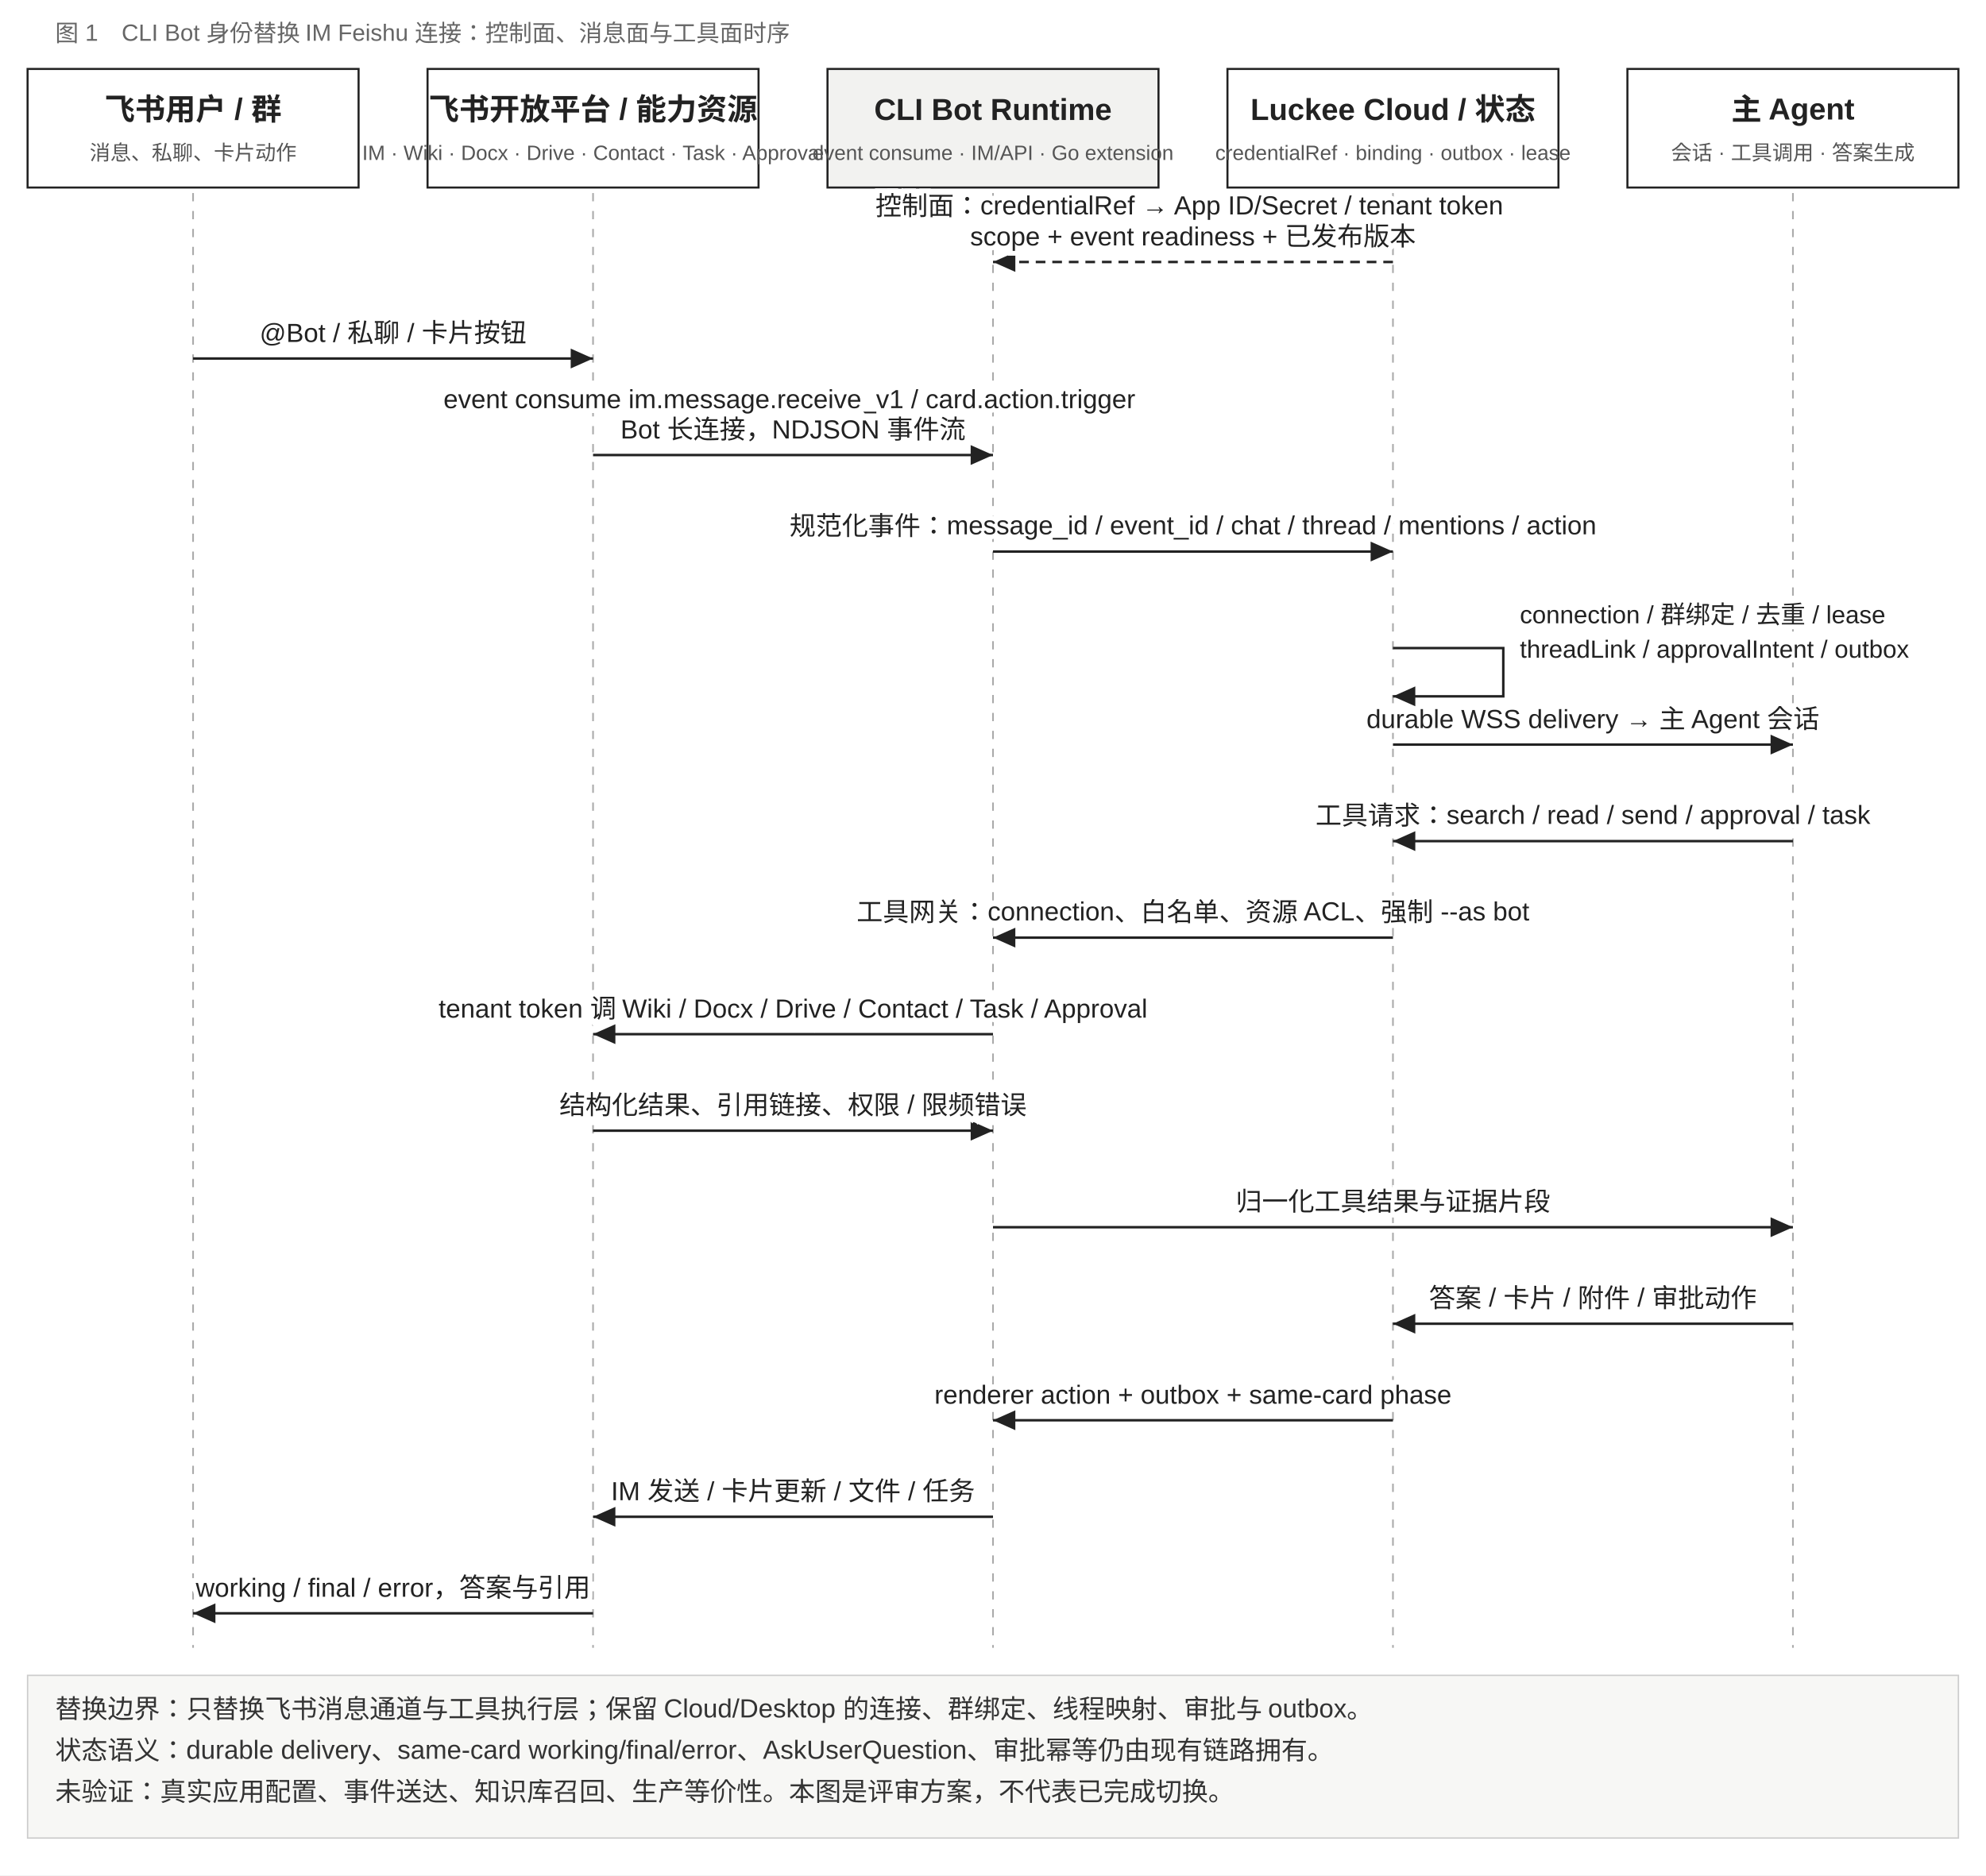
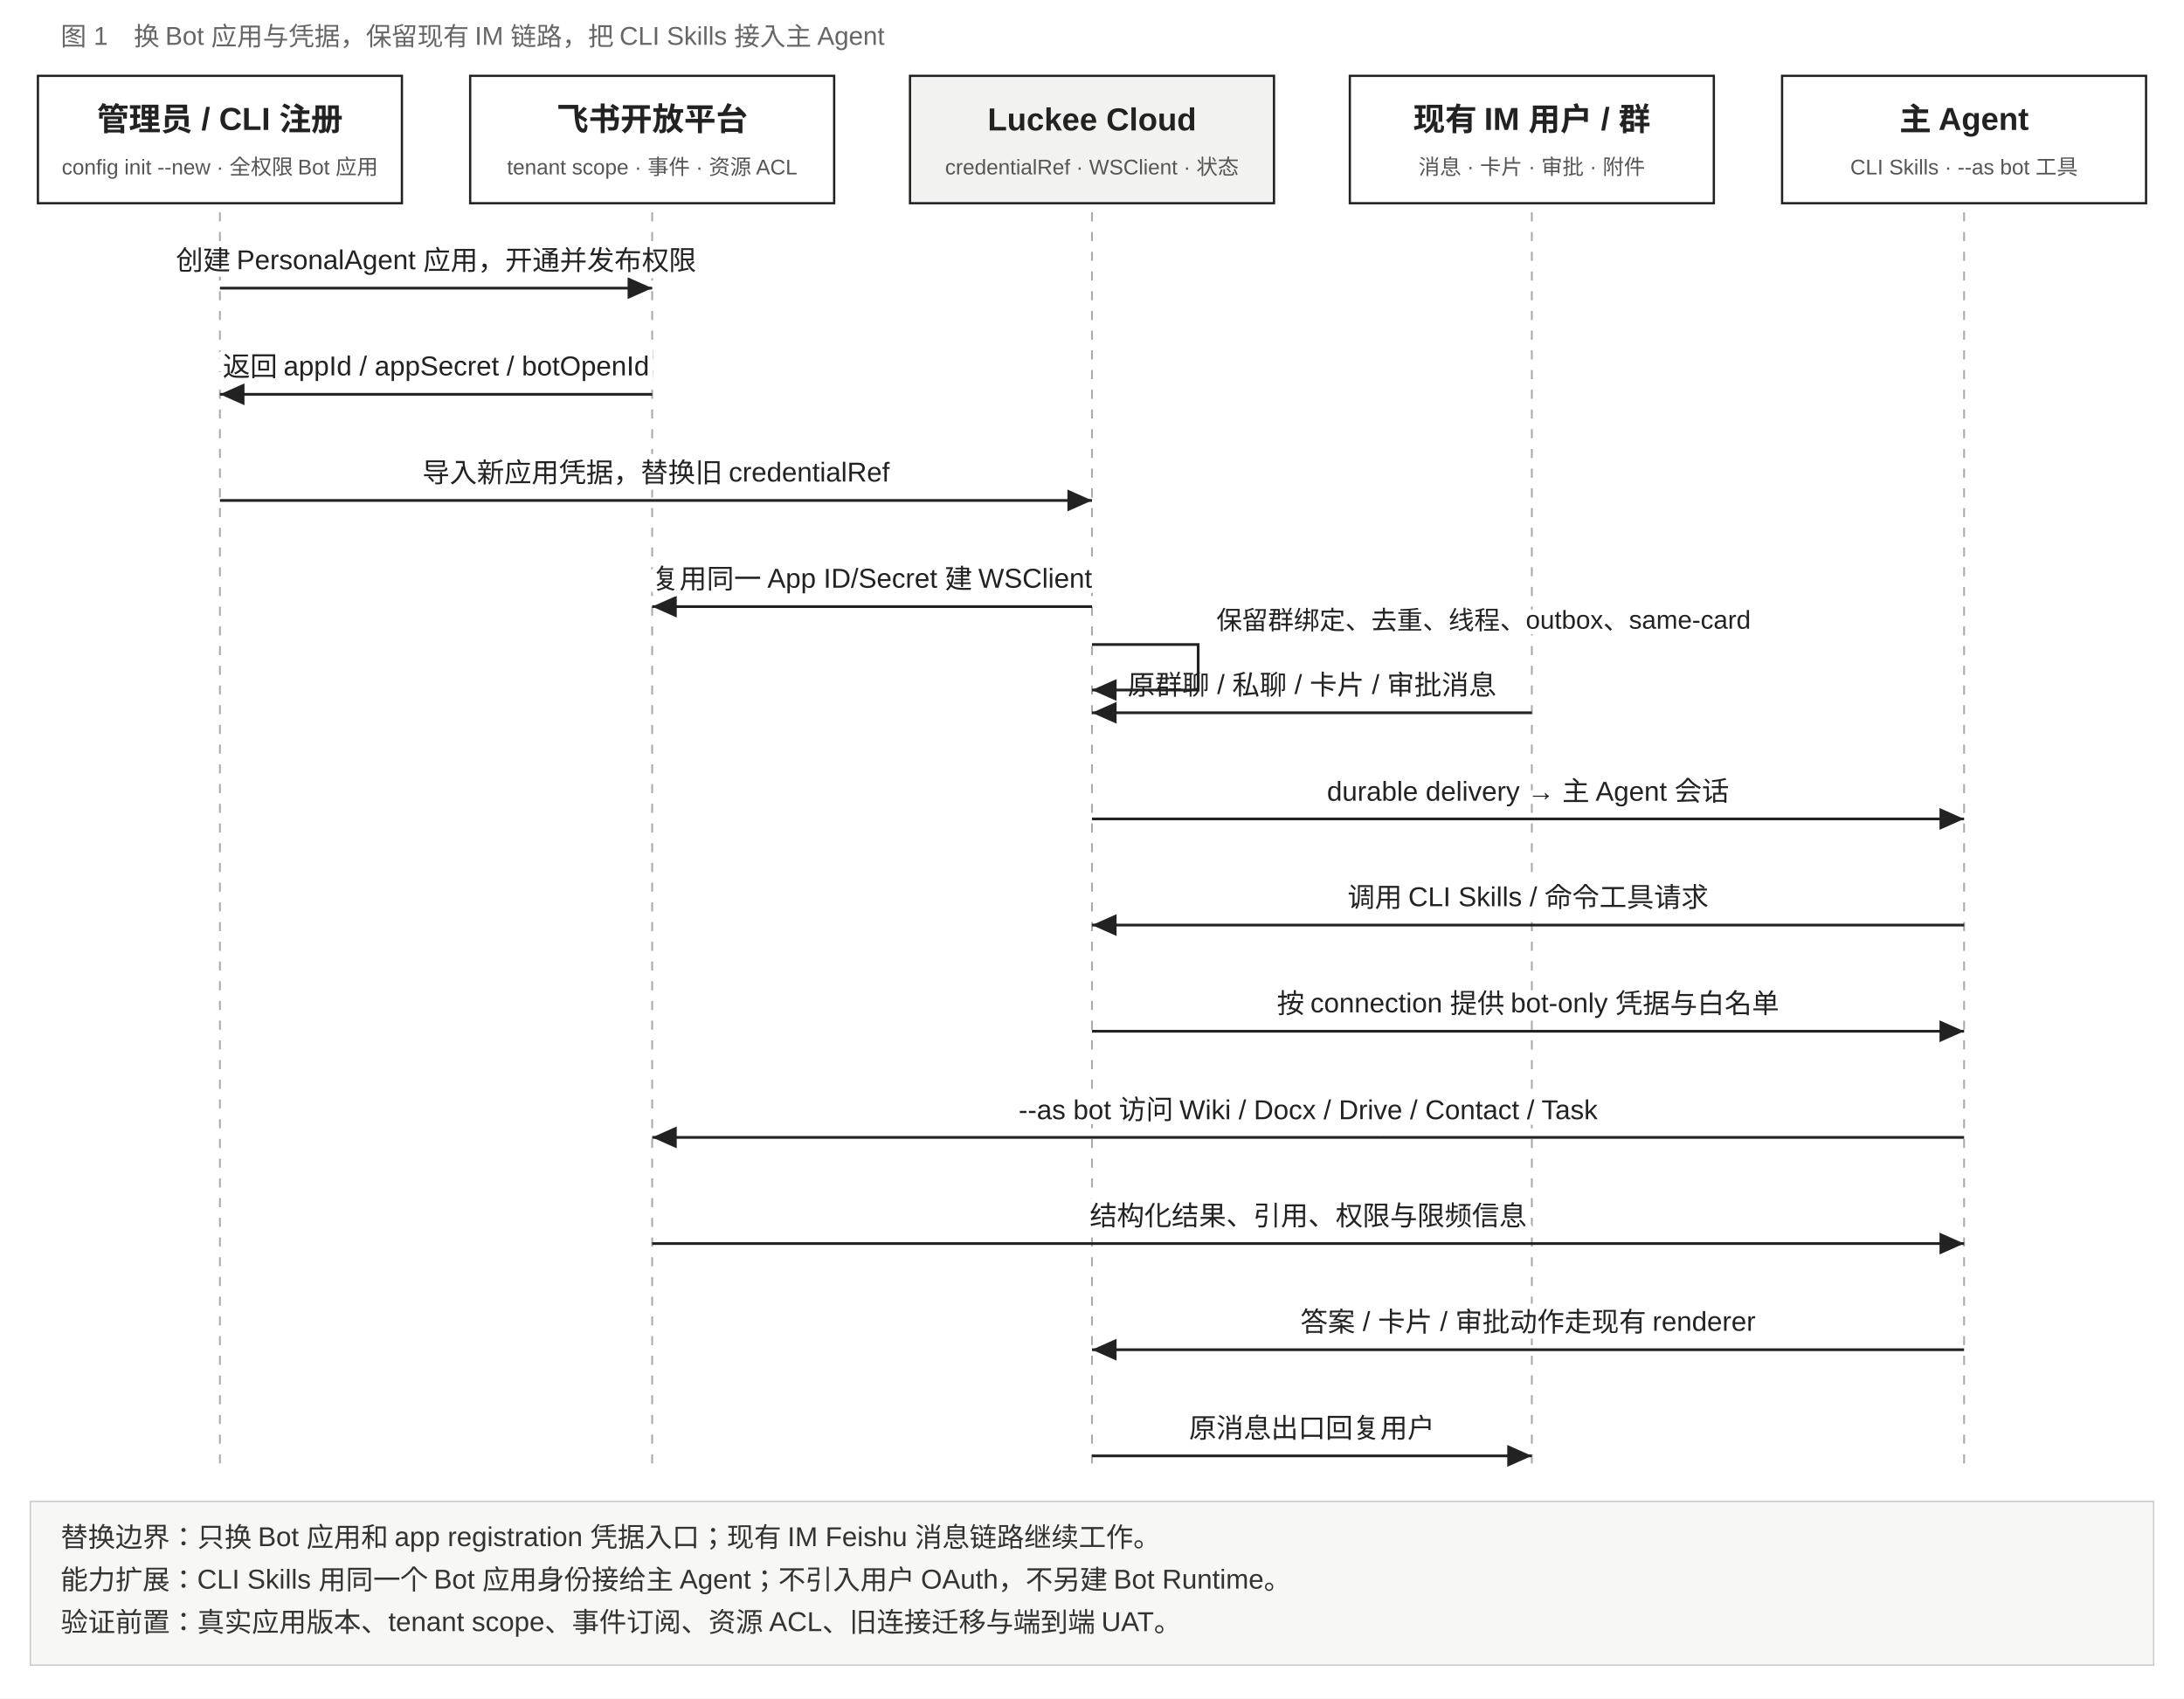
- <svg xmlns="http://www.w3.org/2000/svg" width="1440" height="1360" viewBox="0 0 1440 1360">
+ <svg xmlns="http://www.w3.org/2000/svg" width="1440" height="1120" viewBox="0 0 1440 1120">
  <defs>
-     <marker id="arrow" markerWidth="10" markerHeight="8" refX="9" refY="4" orient="auto" markerUnits="strokeWidth">
+     <marker id="a" markerWidth="10" markerHeight="8" refX="9" refY="4" orient="auto" markerUnits="strokeWidth">
      <path d="M0,0 L0,8 L9,4 z" fill="#222" />
    </marker>
  </defs>
  <rect width="100%" height="100%" fill="#fff" />
-   <text x="40" y="30" font-family="Arial, PingFang SC, sans-serif" font-size="17" fill="#666">图 1　CLI Bot 身份替换 IM Feishu 连接：控制面、消息面与工具面时序</text>
-   <rect x="20" y="50" width="240" height="86" fill="#fff" stroke="#222" stroke-width="1.5" />
-   <text x="140" y="87" text-anchor="middle" font-family="Arial, 'PingFang SC', 'Microsoft YaHei', sans-serif" font-size="22" font-weight="700" fill="#222">飞书用户 / 群</text>
-   <text x="140" y="116" text-anchor="middle" font-family="Arial, 'PingFang SC', 'Microsoft YaHei', sans-serif" font-size="15" fill="#555">消息、私聊、卡片动作</text>
-   <line x1="140" y1="140" x2="140" y2="1195" stroke="#aaa" stroke-width="1.2" stroke-dasharray="6 7" />
-   <rect x="310" y="50" width="240" height="86" fill="#fff" stroke="#222" stroke-width="1.5" />
-   <text x="430" y="87" text-anchor="middle" font-family="Arial, 'PingFang SC', 'Microsoft YaHei', sans-serif" font-size="22" font-weight="700" fill="#222">飞书开放平台 / 能力资源</text>
-   <text x="430" y="116" text-anchor="middle" font-family="Arial, 'PingFang SC', 'Microsoft YaHei', sans-serif" font-size="15" fill="#555">IM · Wiki · Docx · Drive · Contact · Task · Approval</text>
-   <line x1="430" y1="140" x2="430" y2="1195" stroke="#aaa" stroke-width="1.2" stroke-dasharray="6 7" />
-   <rect x="600" y="50" width="240" height="86" fill="#f2f2f0" stroke="#222" stroke-width="1.5" />
-   <text x="720" y="87" text-anchor="middle" font-family="Arial, 'PingFang SC', 'Microsoft YaHei', sans-serif" font-size="22" font-weight="700" fill="#222">CLI Bot Runtime</text>
-   <text x="720" y="116" text-anchor="middle" font-family="Arial, 'PingFang SC', 'Microsoft YaHei', sans-serif" font-size="15" fill="#555">event consume · IM/API · Go extension</text>
-   <line x1="720" y1="140" x2="720" y2="1195" stroke="#aaa" stroke-width="1.2" stroke-dasharray="6 7" />
-   <rect x="890" y="50" width="240" height="86" fill="#fff" stroke="#222" stroke-width="1.5" />
-   <text x="1010" y="87" text-anchor="middle" font-family="Arial, 'PingFang SC', 'Microsoft YaHei', sans-serif" font-size="22" font-weight="700" fill="#222">Luckee Cloud / 状态</text>
-   <text x="1010" y="116" text-anchor="middle" font-family="Arial, 'PingFang SC', 'Microsoft YaHei', sans-serif" font-size="15" fill="#555">credentialRef · binding · outbox · lease</text>
-   <line x1="1010" y1="140" x2="1010" y2="1195" stroke="#aaa" stroke-width="1.2" stroke-dasharray="6 7" />
-   <rect x="1180" y="50" width="240" height="86" fill="#fff" stroke="#222" stroke-width="1.5" />
-   <text x="1300" y="87" text-anchor="middle" font-family="Arial, 'PingFang SC', 'Microsoft YaHei', sans-serif" font-size="22" font-weight="700" fill="#222">主 Agent</text>
-   <text x="1300" y="116" text-anchor="middle" font-family="Arial, 'PingFang SC', 'Microsoft YaHei', sans-serif" font-size="15" fill="#555">会话 · 工具调用 · 答案生成</text>
-   <line x1="1300" y1="140" x2="1300" y2="1195" stroke="#aaa" stroke-width="1.2" stroke-dasharray="6 7" />
-   <line x1="1010" y1="190" x2="720" y2="190" stroke="#222" stroke-width="1.8" marker-end="url(#arrow)" stroke-dasharray="7 5" />
-   <text x="865.0" y="156" text-anchor="middle" font-family="Arial, 'PingFang SC', 'Microsoft YaHei', sans-serif" font-size="19" fill="#222" style="paint-order:stroke;stroke:#fff;stroke-width:7px">
-     <tspan x="865.0" dy="0">控制面：credentialRef → App ID/Secret / tenant token</tspan>
-     <tspan x="865.0" dy="22">scope + event readiness + 已发布版本</tspan>
+   <text x="40" y="30" font-family="Arial, 'PingFang SC', 'Microsoft YaHei', sans-serif" font-size="17" fill="#666">图 1　换 Bot 应用与凭据，保留现有 IM 链路，把 CLI Skills 接入主 Agent</text>
+   <rect x="25" y="50" width="240" height="84" fill="#fff" stroke="#222" stroke-width="1.5" />
+   <text x="145" y="86" text-anchor="middle" font-family="Arial, 'PingFang SC', 'Microsoft YaHei', sans-serif" font-size="21" font-weight="700" fill="#222">管理员 / CLI 注册</text>
+   <text x="145" y="115" text-anchor="middle" font-family="Arial, 'PingFang SC', 'Microsoft YaHei', sans-serif" font-size="14" fill="#555">config init --new · 全权限 Bot 应用</text>
+   <line x1="145" y1="140" x2="145" y2="970" stroke="#aaa" stroke-width="1.2" stroke-dasharray="6 7" />
+   <rect x="310" y="50" width="240" height="84" fill="#fff" stroke="#222" stroke-width="1.5" />
+   <text x="430" y="86" text-anchor="middle" font-family="Arial, 'PingFang SC', 'Microsoft YaHei', sans-serif" font-size="21" font-weight="700" fill="#222">飞书开放平台</text>
+   <text x="430" y="115" text-anchor="middle" font-family="Arial, 'PingFang SC', 'Microsoft YaHei', sans-serif" font-size="14" fill="#555">tenant scope · 事件 · 资源 ACL</text>
+   <line x1="430" y1="140" x2="430" y2="970" stroke="#aaa" stroke-width="1.2" stroke-dasharray="6 7" />
+   <rect x="600" y="50" width="240" height="84" fill="#f2f2f0" stroke="#222" stroke-width="1.5" />
+   <text x="720" y="86" text-anchor="middle" font-family="Arial, 'PingFang SC', 'Microsoft YaHei', sans-serif" font-size="21" font-weight="700" fill="#222">Luckee Cloud</text>
+   <text x="720" y="115" text-anchor="middle" font-family="Arial, 'PingFang SC', 'Microsoft YaHei', sans-serif" font-size="14" fill="#555">credentialRef · WSClient · 状态</text>
+   <line x1="720" y1="140" x2="720" y2="970" stroke="#aaa" stroke-width="1.2" stroke-dasharray="6 7" />
+   <rect x="890" y="50" width="240" height="84" fill="#fff" stroke="#222" stroke-width="1.5" />
+   <text x="1010" y="86" text-anchor="middle" font-family="Arial, 'PingFang SC', 'Microsoft YaHei', sans-serif" font-size="21" font-weight="700" fill="#222">现有 IM 用户 / 群</text>
+   <text x="1010" y="115" text-anchor="middle" font-family="Arial, 'PingFang SC', 'Microsoft YaHei', sans-serif" font-size="14" fill="#555">消息 · 卡片 · 审批 · 附件</text>
+   <line x1="1010" y1="140" x2="1010" y2="970" stroke="#aaa" stroke-width="1.2" stroke-dasharray="6 7" />
+   <rect x="1175" y="50" width="240" height="84" fill="#fff" stroke="#222" stroke-width="1.5" />
+   <text x="1295" y="86" text-anchor="middle" font-family="Arial, 'PingFang SC', 'Microsoft YaHei', sans-serif" font-size="21" font-weight="700" fill="#222">主 Agent</text>
+   <text x="1295" y="115" text-anchor="middle" font-family="Arial, 'PingFang SC', 'Microsoft YaHei', sans-serif" font-size="14" fill="#555">CLI Skills · --as bot 工具</text>
+   <line x1="1295" y1="140" x2="1295" y2="970" stroke="#aaa" stroke-width="1.2" stroke-dasharray="6 7" />
+   <line x1="145" y1="190" x2="430" y2="190" stroke="#222" stroke-width="1.8" marker-end="url(#a)" />
+   <text x="287.5" y="178" text-anchor="middle" font-family="Arial, 'PingFang SC', 'Microsoft YaHei', sans-serif" font-size="18" fill="#222" style="paint-order:stroke;stroke:#fff;stroke-width:7px">
+     <tspan x="287.5" dy="0">创建 PersonalAgent 应用，开通并发布权限</tspan>
  </text>
-   <line x1="140" y1="260" x2="430" y2="260" stroke="#222" stroke-width="1.8" marker-end="url(#arrow)" />
-   <text x="285.0" y="248" text-anchor="middle" font-family="Arial, 'PingFang SC', 'Microsoft YaHei', sans-serif" font-size="19" fill="#222" style="paint-order:stroke;stroke:#fff;stroke-width:7px">
-     <tspan x="285.0" dy="0">@Bot / 私聊 / 卡片按钮</tspan>
+   <line x1="430" y1="260" x2="145" y2="260" stroke="#222" stroke-width="1.8" marker-end="url(#a)" />
+   <text x="287.5" y="248" text-anchor="middle" font-family="Arial, 'PingFang SC', 'Microsoft YaHei', sans-serif" font-size="18" fill="#222" style="paint-order:stroke;stroke:#fff;stroke-width:7px">
+     <tspan x="287.5" dy="0">返回 appId / appSecret / botOpenId</tspan>
  </text>
-   <line x1="430" y1="330" x2="720" y2="330" stroke="#222" stroke-width="1.8" marker-end="url(#arrow)" />
-   <text x="575.0" y="296" text-anchor="middle" font-family="Arial, 'PingFang SC', 'Microsoft YaHei', sans-serif" font-size="19" fill="#222" style="paint-order:stroke;stroke:#fff;stroke-width:7px">
-     <tspan x="575.0" dy="0">event consume im.message.receive_v1 / card.action.trigger</tspan>
-     <tspan x="575.0" dy="22">Bot 长连接，NDJSON 事件流</tspan>
+   <line x1="145" y1="330" x2="720" y2="330" stroke="#222" stroke-width="1.8" marker-end="url(#a)" />
+   <text x="432.5" y="318" text-anchor="middle" font-family="Arial, 'PingFang SC', 'Microsoft YaHei', sans-serif" font-size="18" fill="#222" style="paint-order:stroke;stroke:#fff;stroke-width:7px">
+     <tspan x="432.5" dy="0">导入新应用凭据，替换旧 credentialRef</tspan>
  </text>
-   <line x1="720" y1="400" x2="1010" y2="400" stroke="#222" stroke-width="1.8" marker-end="url(#arrow)" />
-   <text x="865.0" y="388" text-anchor="middle" font-family="Arial, 'PingFang SC', 'Microsoft YaHei', sans-serif" font-size="19" fill="#222" style="paint-order:stroke;stroke:#fff;stroke-width:7px">
-     <tspan x="865.0" dy="0">规范化事件：message_id / event_id / chat / thread / mentions / action</tspan>
+   <line x1="720" y1="400" x2="430" y2="400" stroke="#222" stroke-width="1.8" marker-end="url(#a)" />
+   <text x="575.0" y="388" text-anchor="middle" font-family="Arial, 'PingFang SC', 'Microsoft YaHei', sans-serif" font-size="18" fill="#222" style="paint-order:stroke;stroke:#fff;stroke-width:7px">
+     <tspan x="575.0" dy="0">复用同一 App ID/Secret 建 WSClient</tspan>
  </text>
-   <line x1="1010" y1="540" x2="1300" y2="540" stroke="#222" stroke-width="1.8" marker-end="url(#arrow)" />
-   <text x="1155.0" y="528" text-anchor="middle" font-family="Arial, 'PingFang SC', 'Microsoft YaHei', sans-serif" font-size="19" fill="#222" style="paint-order:stroke;stroke:#fff;stroke-width:7px">
-     <tspan x="1155.0" dy="0">durable WSS delivery → 主 Agent 会话</tspan>
+   <line x1="1010" y1="470" x2="720" y2="470" stroke="#222" stroke-width="1.8" marker-end="url(#a)" />
+   <text x="865.0" y="458" text-anchor="middle" font-family="Arial, 'PingFang SC', 'Microsoft YaHei', sans-serif" font-size="18" fill="#222" style="paint-order:stroke;stroke:#fff;stroke-width:7px">
+     <tspan x="865.0" dy="0">原群聊 / 私聊 / 卡片 / 审批消息</tspan>
  </text>
-   <line x1="1300" y1="610" x2="1010" y2="610" stroke="#222" stroke-width="1.8" marker-end="url(#arrow)" />
-   <text x="1155.0" y="598" text-anchor="middle" font-family="Arial, 'PingFang SC', 'Microsoft YaHei', sans-serif" font-size="19" fill="#222" style="paint-order:stroke;stroke:#fff;stroke-width:7px">
-     <tspan x="1155.0" dy="0">工具请求：search / read / send / approval / task</tspan>
+   <line x1="720" y1="540" x2="1295" y2="540" stroke="#222" stroke-width="1.8" marker-end="url(#a)" />
+   <text x="1007.5" y="528" text-anchor="middle" font-family="Arial, 'PingFang SC', 'Microsoft YaHei', sans-serif" font-size="18" fill="#222" style="paint-order:stroke;stroke:#fff;stroke-width:7px">
+     <tspan x="1007.5" dy="0">durable delivery → 主 Agent 会话</tspan>
  </text>
-   <line x1="1010" y1="680" x2="720" y2="680" stroke="#222" stroke-width="1.8" marker-end="url(#arrow)" />
-   <text x="865.0" y="668" text-anchor="middle" font-family="Arial, 'PingFang SC', 'Microsoft YaHei', sans-serif" font-size="19" fill="#222" style="paint-order:stroke;stroke:#fff;stroke-width:7px">
-     <tspan x="865.0" dy="0">工具网关：connection、白名单、资源 ACL、强制 --as bot</tspan>
+   <line x1="1295" y1="610" x2="720" y2="610" stroke="#222" stroke-width="1.8" marker-end="url(#a)" />
+   <text x="1007.5" y="598" text-anchor="middle" font-family="Arial, 'PingFang SC', 'Microsoft YaHei', sans-serif" font-size="18" fill="#222" style="paint-order:stroke;stroke:#fff;stroke-width:7px">
+     <tspan x="1007.5" dy="0">调用 CLI Skills / 命令工具请求</tspan>
  </text>
-   <line x1="720" y1="750" x2="430" y2="750" stroke="#222" stroke-width="1.8" marker-end="url(#arrow)" />
-   <text x="575.0" y="738" text-anchor="middle" font-family="Arial, 'PingFang SC', 'Microsoft YaHei', sans-serif" font-size="19" fill="#222" style="paint-order:stroke;stroke:#fff;stroke-width:7px">
-     <tspan x="575.0" dy="0">tenant token 调 Wiki / Docx / Drive / Contact / Task / Approval</tspan>
+   <line x1="720" y1="680" x2="1295" y2="680" stroke="#222" stroke-width="1.8" marker-end="url(#a)" />
+   <text x="1007.5" y="668" text-anchor="middle" font-family="Arial, 'PingFang SC', 'Microsoft YaHei', sans-serif" font-size="18" fill="#222" style="paint-order:stroke;stroke:#fff;stroke-width:7px">
+     <tspan x="1007.5" dy="0">按 connection 提供 bot-only 凭据与白名单</tspan>
  </text>
-   <line x1="430" y1="820" x2="720" y2="820" stroke="#222" stroke-width="1.8" marker-end="url(#arrow)" />
-   <text x="575.0" y="808" text-anchor="middle" font-family="Arial, 'PingFang SC', 'Microsoft YaHei', sans-serif" font-size="19" fill="#222" style="paint-order:stroke;stroke:#fff;stroke-width:7px">
-     <tspan x="575.0" dy="0">结构化结果、引用链接、权限 / 限频错误</tspan>
+   <line x1="1295" y1="750" x2="430" y2="750" stroke="#222" stroke-width="1.8" marker-end="url(#a)" />
+   <text x="862.5" y="738" text-anchor="middle" font-family="Arial, 'PingFang SC', 'Microsoft YaHei', sans-serif" font-size="18" fill="#222" style="paint-order:stroke;stroke:#fff;stroke-width:7px">
+     <tspan x="862.5" dy="0">--as bot 访问 Wiki / Docx / Drive / Contact / Task</tspan>
  </text>
-   <line x1="720" y1="890" x2="1300" y2="890" stroke="#222" stroke-width="1.8" marker-end="url(#arrow)" />
-   <text x="1010.0" y="878" text-anchor="middle" font-family="Arial, 'PingFang SC', 'Microsoft YaHei', sans-serif" font-size="19" fill="#222" style="paint-order:stroke;stroke:#fff;stroke-width:7px">
-     <tspan x="1010.0" dy="0">归一化工具结果与证据片段</tspan>
+   <line x1="430" y1="820" x2="1295" y2="820" stroke="#222" stroke-width="1.8" marker-end="url(#a)" />
+   <text x="862.5" y="808" text-anchor="middle" font-family="Arial, 'PingFang SC', 'Microsoft YaHei', sans-serif" font-size="18" fill="#222" style="paint-order:stroke;stroke:#fff;stroke-width:7px">
+     <tspan x="862.5" dy="0">结构化结果、引用、权限与限频信息</tspan>
  </text>
-   <line x1="1300" y1="960" x2="1010" y2="960" stroke="#222" stroke-width="1.8" marker-end="url(#arrow)" />
-   <text x="1155.0" y="948" text-anchor="middle" font-family="Arial, 'PingFang SC', 'Microsoft YaHei', sans-serif" font-size="19" fill="#222" style="paint-order:stroke;stroke:#fff;stroke-width:7px">
-     <tspan x="1155.0" dy="0">答案 / 卡片 / 附件 / 审批动作</tspan>
+   <line x1="1295" y1="890" x2="720" y2="890" stroke="#222" stroke-width="1.8" marker-end="url(#a)" />
+   <text x="1007.5" y="878" text-anchor="middle" font-family="Arial, 'PingFang SC', 'Microsoft YaHei', sans-serif" font-size="18" fill="#222" style="paint-order:stroke;stroke:#fff;stroke-width:7px">
+     <tspan x="1007.5" dy="0">答案 / 卡片 / 审批动作走现有 renderer</tspan>
  </text>
-   <line x1="1010" y1="1030" x2="720" y2="1030" stroke="#222" stroke-width="1.8" marker-end="url(#arrow)" />
-   <text x="865.0" y="1018" text-anchor="middle" font-family="Arial, 'PingFang SC', 'Microsoft YaHei', sans-serif" font-size="19" fill="#222" style="paint-order:stroke;stroke:#fff;stroke-width:7px">
-     <tspan x="865.0" dy="0">renderer action + outbox + same-card phase</tspan>
+   <line x1="720" y1="960" x2="1010" y2="960" stroke="#222" stroke-width="1.8" marker-end="url(#a)" />
+   <text x="865.0" y="948" text-anchor="middle" font-family="Arial, 'PingFang SC', 'Microsoft YaHei', sans-serif" font-size="18" fill="#222" style="paint-order:stroke;stroke:#fff;stroke-width:7px">
+     <tspan x="865.0" dy="0">原消息出口回复用户</tspan>
  </text>
-   <line x1="720" y1="1100" x2="430" y2="1100" stroke="#222" stroke-width="1.8" marker-end="url(#arrow)" />
-   <text x="575.0" y="1088" text-anchor="middle" font-family="Arial, 'PingFang SC', 'Microsoft YaHei', sans-serif" font-size="19" fill="#222" style="paint-order:stroke;stroke:#fff;stroke-width:7px">
-     <tspan x="575.0" dy="0">IM 发送 / 卡片更新 / 文件 / 任务</tspan>
-   </text>
-   <line x1="430" y1="1170" x2="140" y2="1170" stroke="#222" stroke-width="1.8" marker-end="url(#arrow)" />
-   <text x="285.0" y="1158" text-anchor="middle" font-family="Arial, 'PingFang SC', 'Microsoft YaHei', sans-serif" font-size="19" fill="#222" style="paint-order:stroke;stroke:#fff;stroke-width:7px">
-     <tspan x="285.0" dy="0">working / final / error，答案与引用</tspan>
-   </text>
-   <path d="M1010,470 L1090,470 L1090,505 L1010,505" fill="none" stroke="#222" stroke-width="1.8" marker-end="url(#arrow)" />
-   <text x="1102" y="452" font-family="Arial, 'PingFang SC', 'Microsoft YaHei', sans-serif" font-size="18" fill="#222" style="paint-order:stroke;stroke:#fff;stroke-width:7px">connection / 群绑定 / 去重 / lease</text>
-   <text x="1102" y="477" font-family="Arial, 'PingFang SC', 'Microsoft YaHei', sans-serif" font-size="18" fill="#222" style="paint-order:stroke;stroke:#fff;stroke-width:7px">threadLink / approvalIntent / outbox</text>
-   <rect x="20" y="1215" width="1400" height="118" fill="#f7f7f5" stroke="#ccc" stroke-width="1" />
-   <text x="40" y="1246" font-family="Arial, 'PingFang SC', 'Microsoft YaHei', sans-serif" font-size="19" fill="#333">替换边界：只替换飞书消息通道与工具执行层；保留 Cloud/Desktop 的连接、群绑定、线程映射、审批与 outbox。</text>
-   <text x="40" y="1276" font-family="Arial, 'PingFang SC', 'Microsoft YaHei', sans-serif" font-size="19" fill="#333">状态语义：durable delivery、same-card working/final/error、AskUserQuestion、审批幂等仍由现有链路拥有。</text>
-   <text x="40" y="1306" font-family="Arial, 'PingFang SC', 'Microsoft YaHei', sans-serif" font-size="19" fill="#333">未验证：真实应用配置、事件送达、知识库召回、生产等价性。本图是评审方案，不代表已完成切换。</text>
+   <path d="M720,425 L790,425 L790,455 L720,455" fill="none" stroke="#222" stroke-width="1.8" marker-end="url(#a)" />
+   <text x="802" y="415" font-family="Arial, 'PingFang SC', 'Microsoft YaHei', sans-serif" font-size="17" fill="#222" style="paint-order:stroke;stroke:#fff;stroke-width:7px">保留群绑定、去重、线程、outbox、same-card</text>
+   <rect x="20" y="990" width="1400" height="108" fill="#f7f7f5" stroke="#ccc" />
+   <text x="40" y="1020" font-family="Arial, 'PingFang SC', 'Microsoft YaHei', sans-serif" font-size="18" fill="#333">替换边界：只换 Bot 应用和 app registration 凭据入口；现有 IM Feishu 消息链路继续工作。</text>
+   <text x="40" y="1048" font-family="Arial, 'PingFang SC', 'Microsoft YaHei', sans-serif" font-size="18" fill="#333">能力扩展：CLI Skills 用同一个 Bot 应用身份接给主 Agent；不引入用户 OAuth，不另建 Bot Runtime。</text>
+   <text x="40" y="1076" font-family="Arial, 'PingFang SC', 'Microsoft YaHei', sans-serif" font-size="18" fill="#333">验证前置：真实应用版本、tenant scope、事件订阅、资源 ACL、旧连接迁移与端到端 UAT。</text>
</svg>
